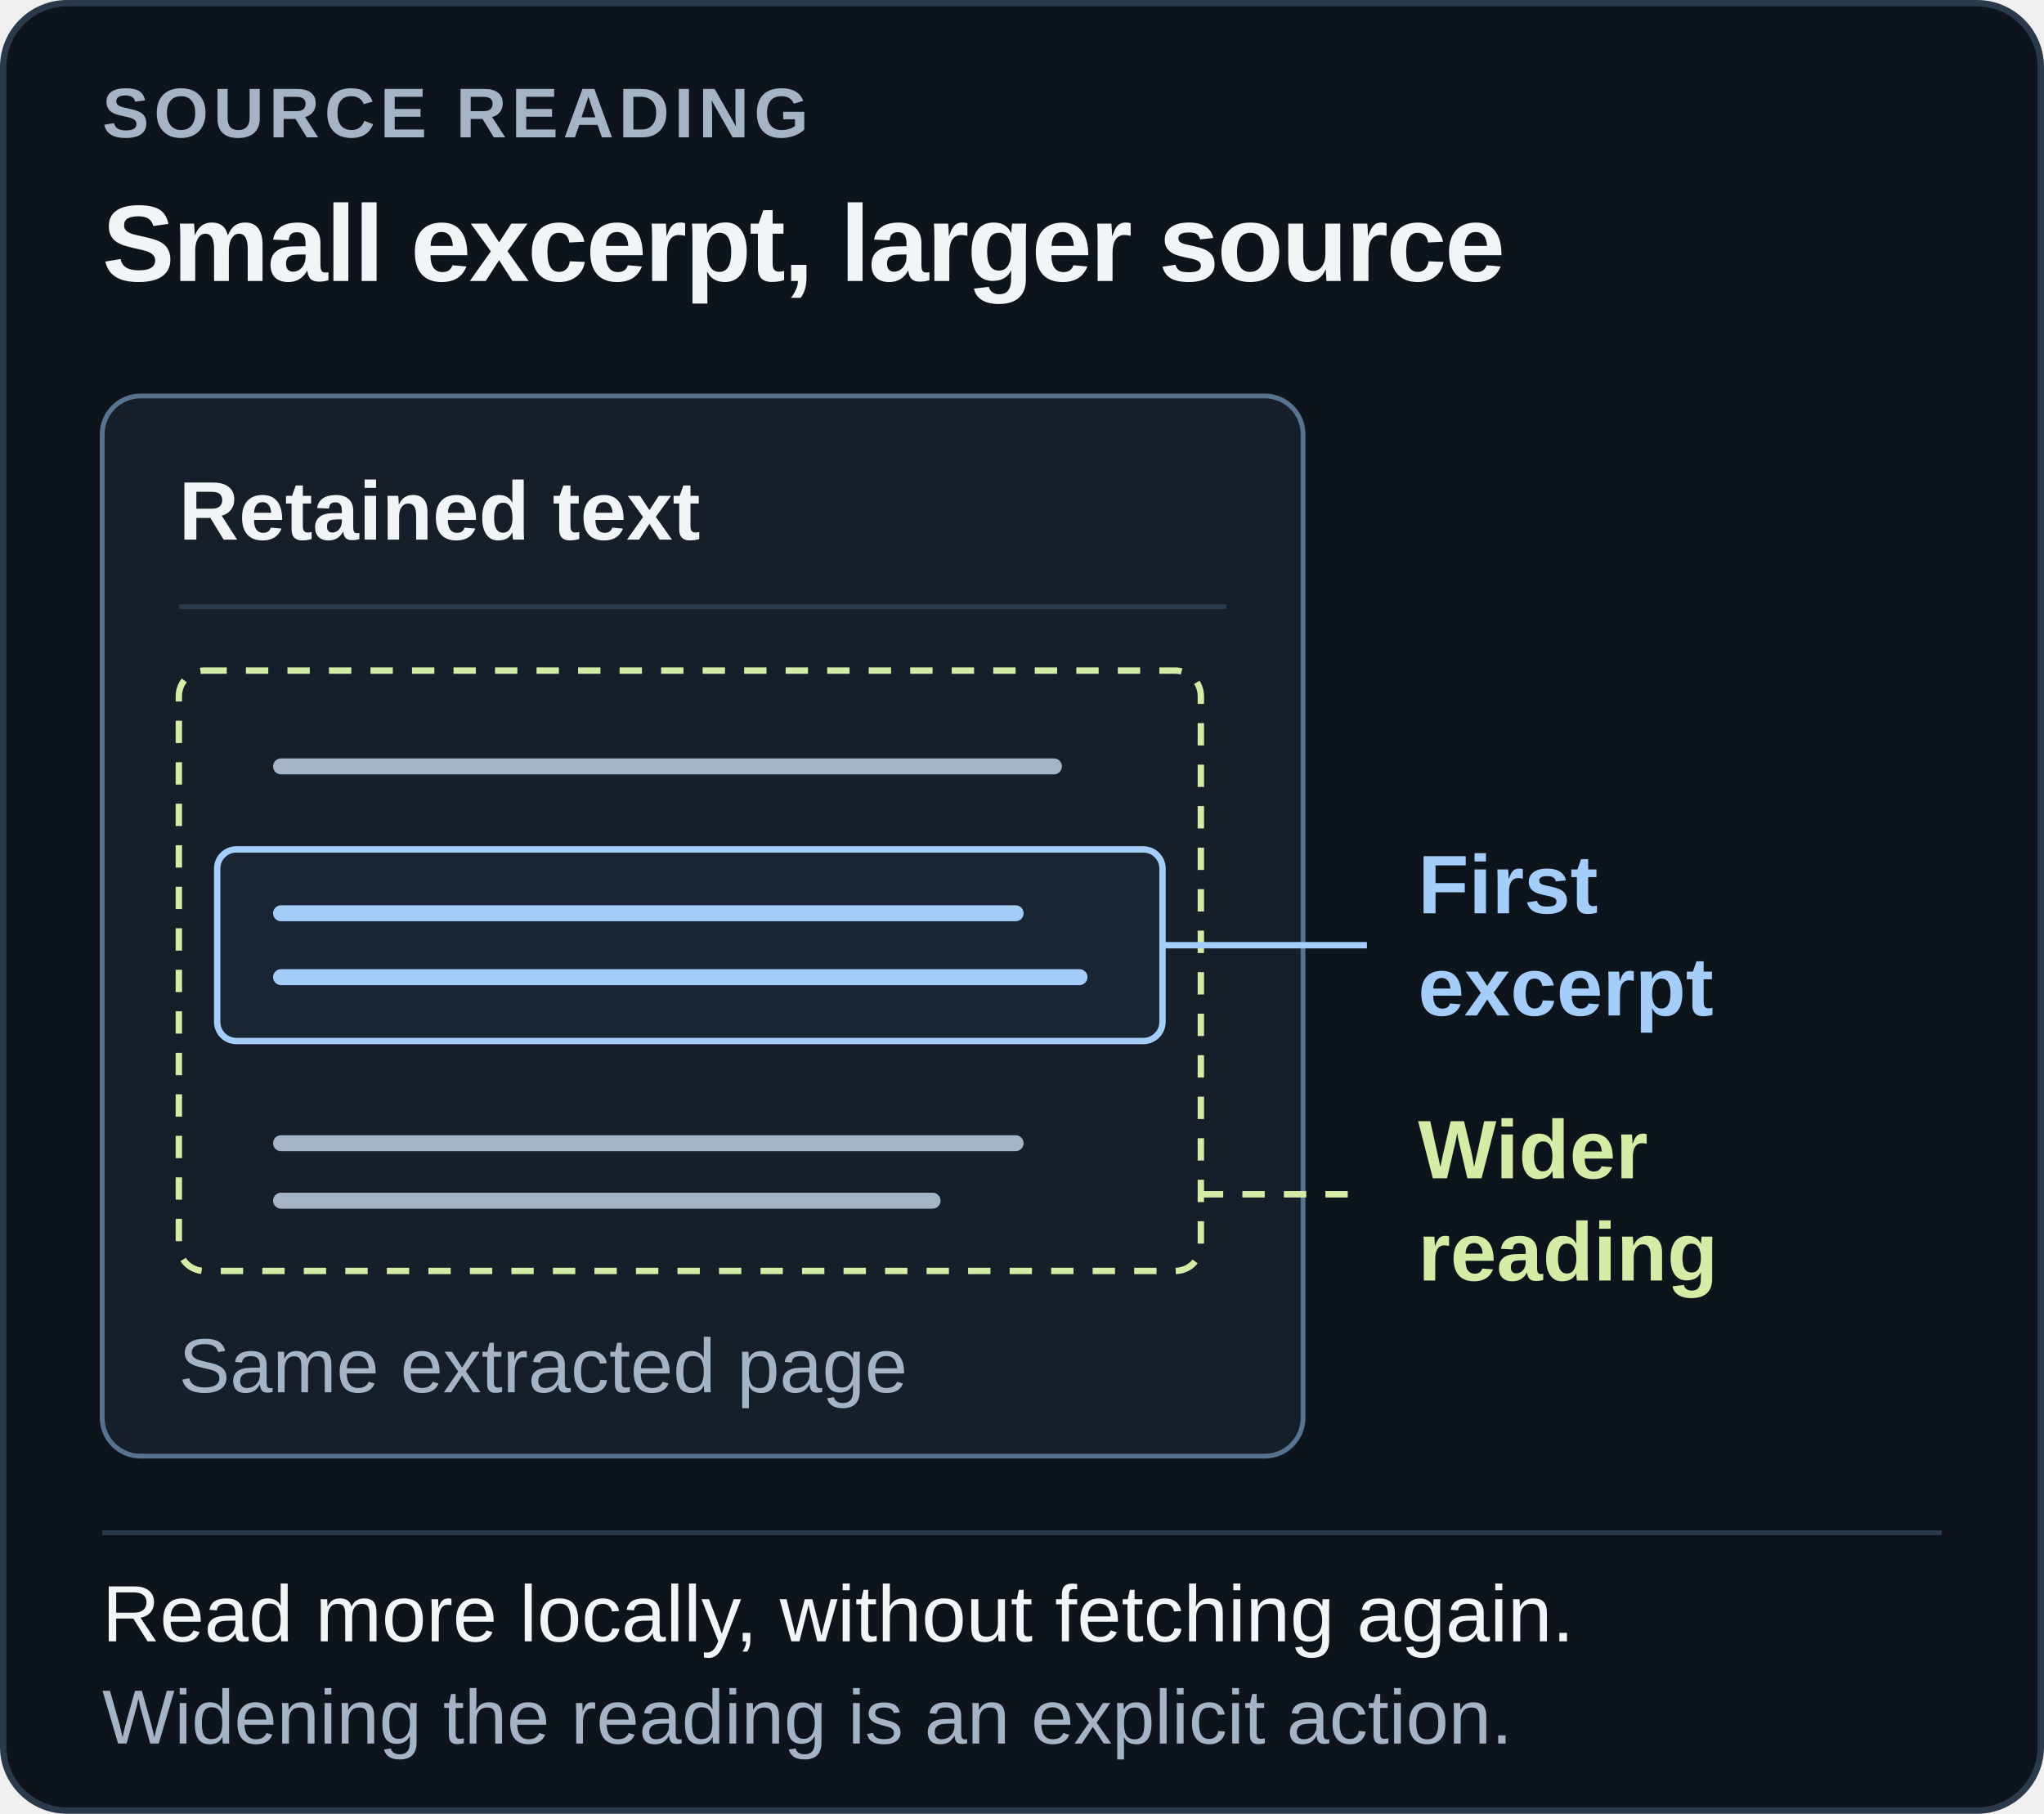
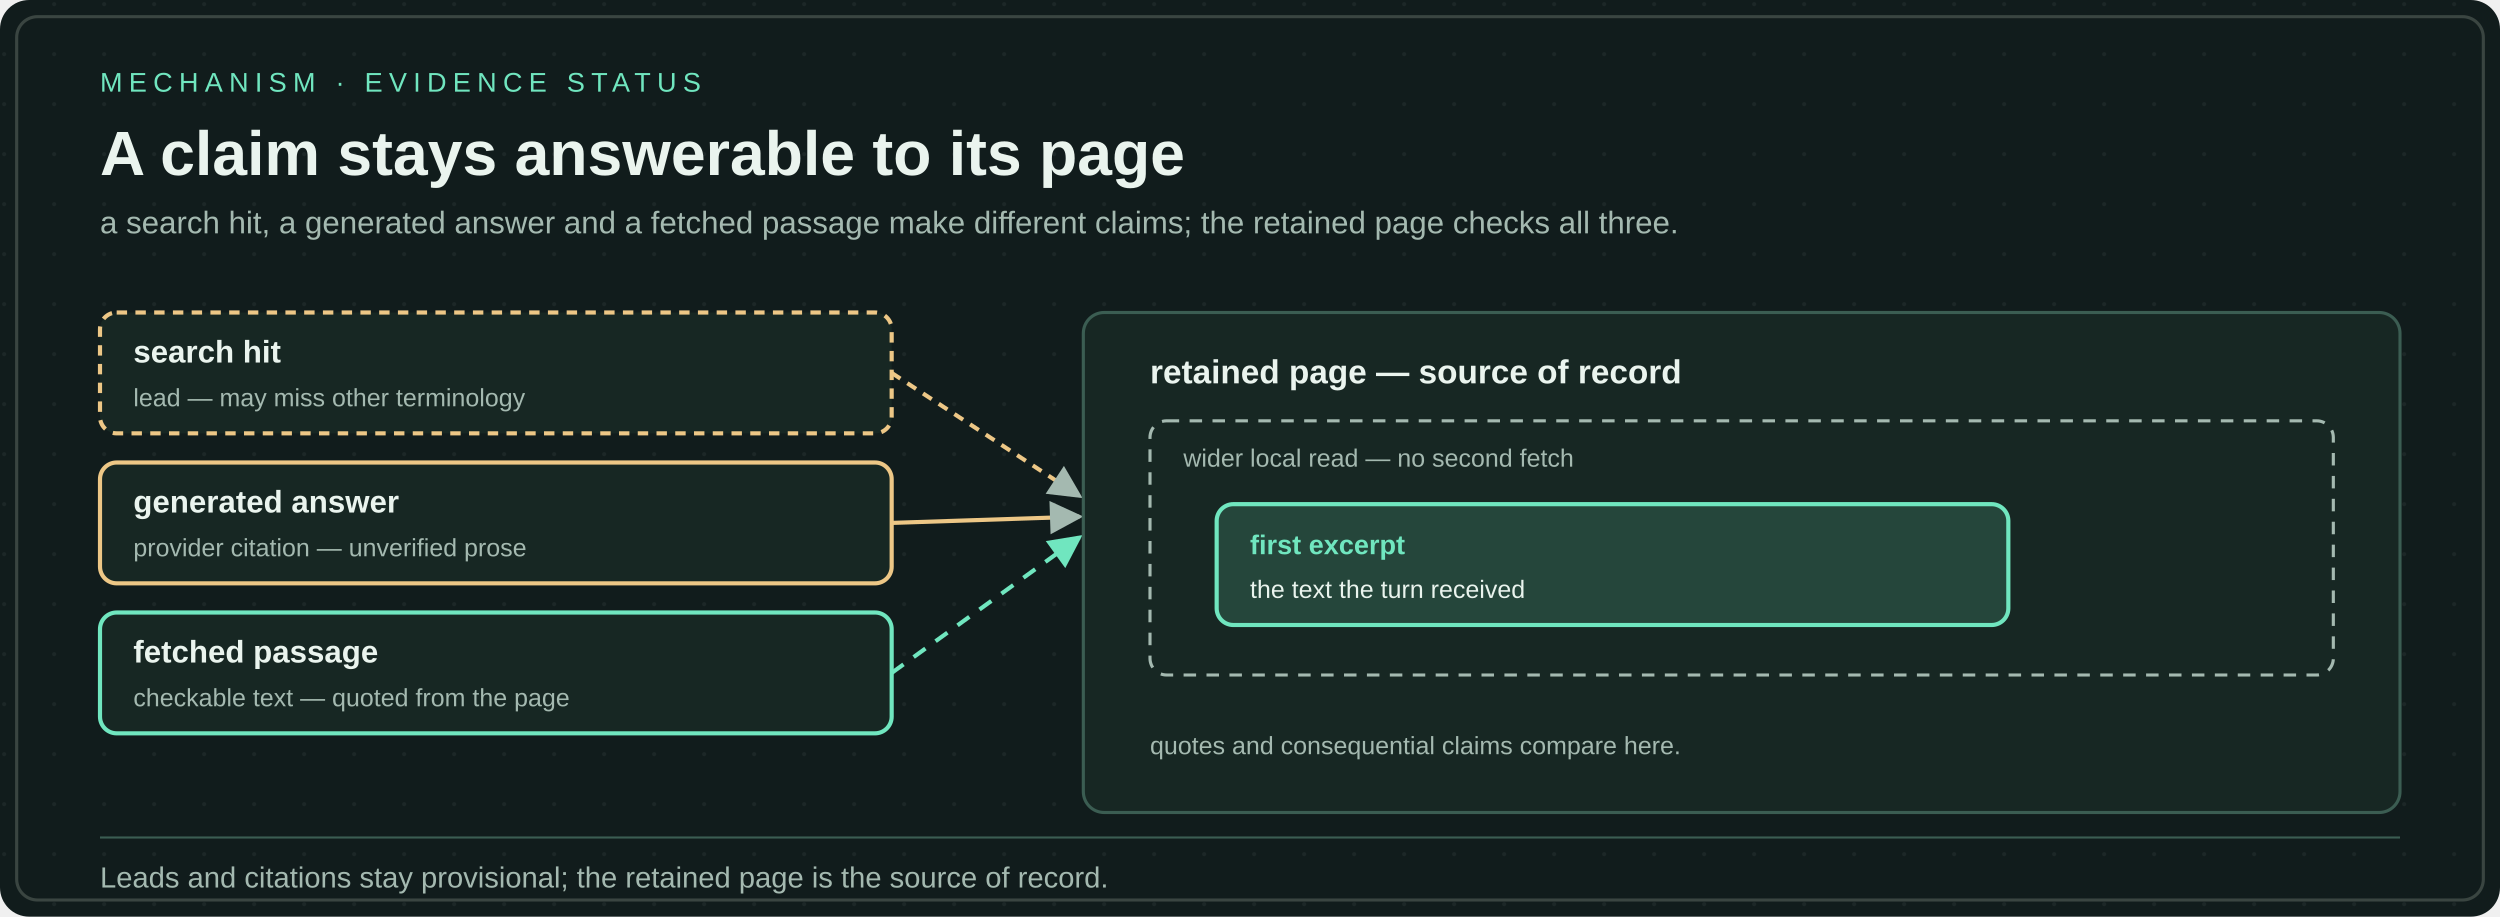
- <svg xmlns="http://www.w3.org/2000/svg" width="640" height="568" viewBox="0 0 640 568" role="img" aria-labelledby="title desc">
+ <svg xmlns="http://www.w3.org/2000/svg" width="1200" height="440" viewBox="0 0 1200 440" role="img" aria-labelledby="wt wd">
+   <style>
+ .check { stroke-dasharray: 7 6; animation: wflow 2.4s linear infinite; }
+ @keyframes wflow { to { stroke-dashoffset: -26; } }
+ @media (prefers-reduced-motion: reduce) { .check { animation: none; } }
+ </style>
+   <pattern id="dots" width="24" height="24" patternUnits="userSpaceOnUse">
+     <circle cx="2" cy="2" r="1" fill="#ffffff" fill-opacity="0.05" />
+   </pattern>
  <defs>
-     <style>
-       text { font-family: Arial, Helvetica, sans-serif; fill: #F2F5F7; }
-       .label { font-size: 26px; font-weight: 600; }
-       .muted { fill: #A5B4C5; }
-       .excerpt { fill: #A4CDFA; }
-       .expanded { fill: #D3ECA6; }
-     </style>
+     <marker id="wahg" markerWidth="8" markerHeight="8" refX="7" refY="4" orient="auto">
+       <path d="M0 0 L8 4 L0 8 z" fill="#A4B9B0" />
+     </marker>
+     <marker id="wahm" markerWidth="8" markerHeight="8" refX="7" refY="4" orient="auto">
+       <path d="M0 0 L8 4 L0 8 z" fill="#70E6BF" />
+     </marker>
  </defs>
-   <rect x="1" y="1" width="638" height="566" rx="20" fill="#0E141C" stroke="#2B3A4B" stroke-width="2" />
-   <text x="32" y="43" font-size="22" font-weight="700" letter-spacing="1.5" class="muted">SOURCE READING</text>
-   <text x="32" y="88" font-size="34" font-weight="700" letter-spacing="-.6">Small excerpt, larger source</text>
-   <rect x="32" y="124" width="376" height="332" rx="12" fill="#151E29" stroke="#58738F" stroke-width="1.5" />
-   <text x="56" y="169" class="label">Retained text</text>
-   <path d="M56 190H384" fill="none" stroke="#2B3A4B" stroke-width="1.5" />
-   <rect x="56" y="210" width="320" height="188" rx="8" fill="none" stroke="#D3ECA6" stroke-width="2" stroke-dasharray="7 6" />
-   <path d="M88 240H330M88 358H318M88 376H292" fill="none" stroke="#A5B4C5" stroke-width="5" stroke-linecap="round" />
-   <rect x="68" y="266" width="296" height="60" rx="6" fill="#192532" stroke="#A4CDFA" stroke-width="2" />
-   <path d="M88 286H318M88 306H338" fill="none" stroke="#A4CDFA" stroke-width="5" stroke-linecap="round" />
-   <text x="56" y="436" font-size="24" class="muted">Same extracted page</text>
-   <path d="M364 296H428" fill="none" stroke="#A4CDFA" stroke-width="2" />
-   <text x="444" y="286" class="label excerpt">First</text>
-   <text x="444" y="318" class="label excerpt">excerpt</text>
-   <path d="M376 374H428" fill="none" stroke="#D3ECA6" stroke-width="2" stroke-dasharray="7 6" />
-   <text x="444" y="369" class="label expanded">Wider</text>
-   <text x="444" y="401" class="label expanded">reading</text>
-   <path d="M32 480H608" fill="none" stroke="#2B3A4B" stroke-width="1.5" />
-   <text x="32" y="514" font-size="25">Read more locally, without fetching again.</text>
-   <text x="32" y="546" font-size="24" class="muted">Widening the reading is an explicit action.</text>
+   <rect width="1200" height="440" rx="14" fill="#111C1C" />
+   <rect width="1200" height="440" rx="14" fill="url(#dots)" />
+   <rect x="8" y="8" width="1184" height="424" rx="10" fill="none" stroke="#3a4541" stroke-width="1.5" />
+   <g font-family="Arial, Helvetica, sans-serif">
+     <text x="48" y="44" fill="#70E6BF" font-size="13" letter-spacing="3">MECHANISM · EVIDENCE STATUS</text>
+     <text x="48" y="84" fill="#EAF4EE" font-size="30" font-weight="700">A claim stays answerable to its page</text>
+     <text x="48" y="112" fill="#A4B9B0" font-size="15">a search hit, a generated answer and a fetched passage make different claims; the retained page checks all three.</text>
+     <rect x="48" y="150" width="380" height="58" rx="8" fill="#172723" stroke="#edc786" stroke-width="2" stroke-dasharray="5 4" />
+     <text x="64" y="174" fill="#EAF4EE" font-size="15" font-weight="700">search hit</text>
+     <text x="64" y="195" fill="#A4B9B0" font-size="12">lead — may miss other terminology</text>
+     <rect x="48" y="222" width="380" height="58" rx="8" fill="#172723" stroke="#edc786" stroke-width="2" />
+     <text x="64" y="246" fill="#EAF4EE" font-size="15" font-weight="700">generated answer</text>
+     <text x="64" y="267" fill="#A4B9B0" font-size="12">provider citation — unverified prose</text>
+     <rect x="48" y="294" width="380" height="58" rx="8" fill="#172723" stroke="#70E6BF" stroke-width="2" />
+     <text x="64" y="318" fill="#EAF4EE" font-size="15" font-weight="700">fetched passage</text>
+     <text x="64" y="339" fill="#A4B9B0" font-size="12">checkable text — quoted from the page</text>
+     <path d="M428 179 L518 238" fill="none" stroke="#edc786" stroke-width="2" stroke-dasharray="5 4" marker-end="url(#wahg)" />
+     <path d="M428 251 L518 248" fill="none" stroke="#edc786" stroke-width="2" marker-end="url(#wahg)" />
+     <path class="check" d="M428 323 L518 258" fill="none" stroke="#70E6BF" stroke-width="2" marker-end="url(#wahm)" />
+     <rect x="520" y="150" width="632" height="240" rx="10" fill="#172723" stroke="#3B5D52" stroke-width="1.5" />
+     <text x="552" y="184" fill="#EAF4EE" font-size="16" font-weight="700">retained page — source of record</text>
+     <rect x="552" y="202" width="568" height="122" rx="8" fill="none" stroke="#A4B9B0" stroke-width="1.5" stroke-dasharray="6 5" />
+     <text x="568" y="224" fill="#A4B9B0" font-size="12">wider local read — no second fetch</text>
+     <rect x="584" y="242" width="380" height="58" rx="8" fill="#25463B" stroke="#70E6BF" stroke-width="2" />
+     <text x="600" y="266" fill="#70E6BF" font-size="13" font-weight="700">first excerpt</text>
+     <text x="600" y="287" fill="#EAF4EE" font-size="12">the text the turn received</text>
+     <text x="552" y="362" fill="#A4B9B0" font-size="12">quotes and consequential claims compare here.</text>
+     <path d="M48 402 H1152" stroke="#3B5D52" stroke-width="1" />
+     <text x="48" y="426" fill="#A4B9B0" font-size="14">Leads and citations stay provisional; the retained page is the source of record.</text>
+   </g>
</svg>
